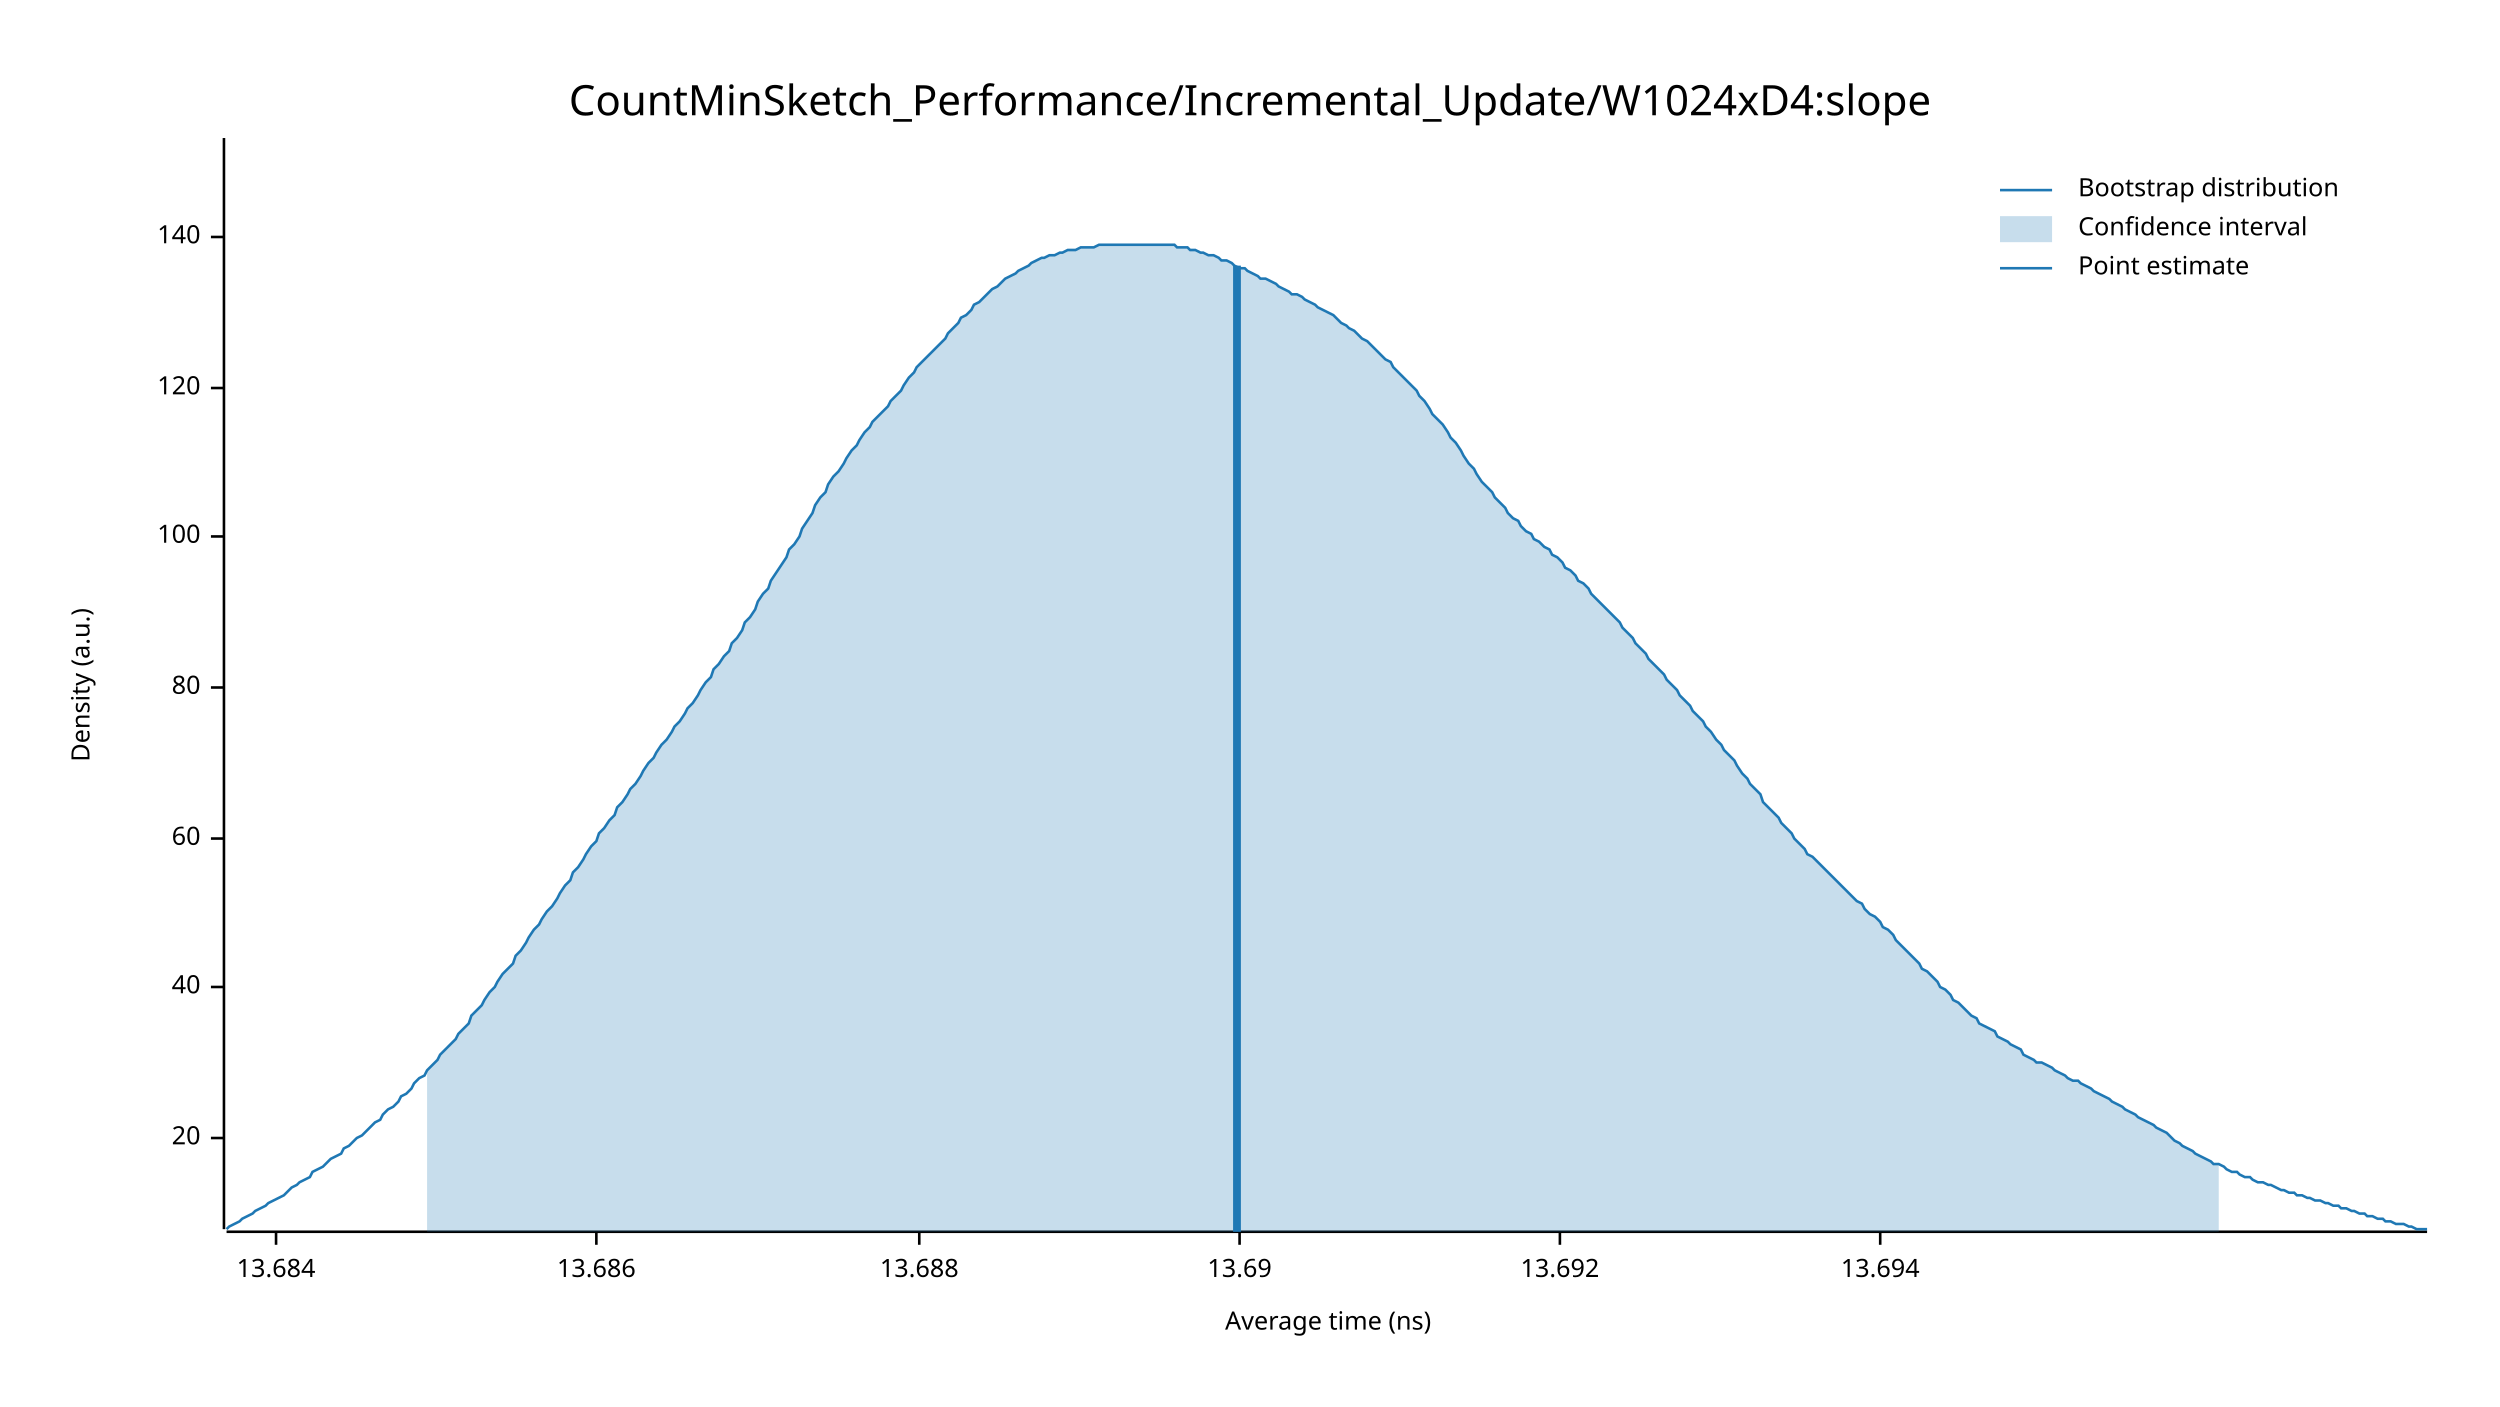
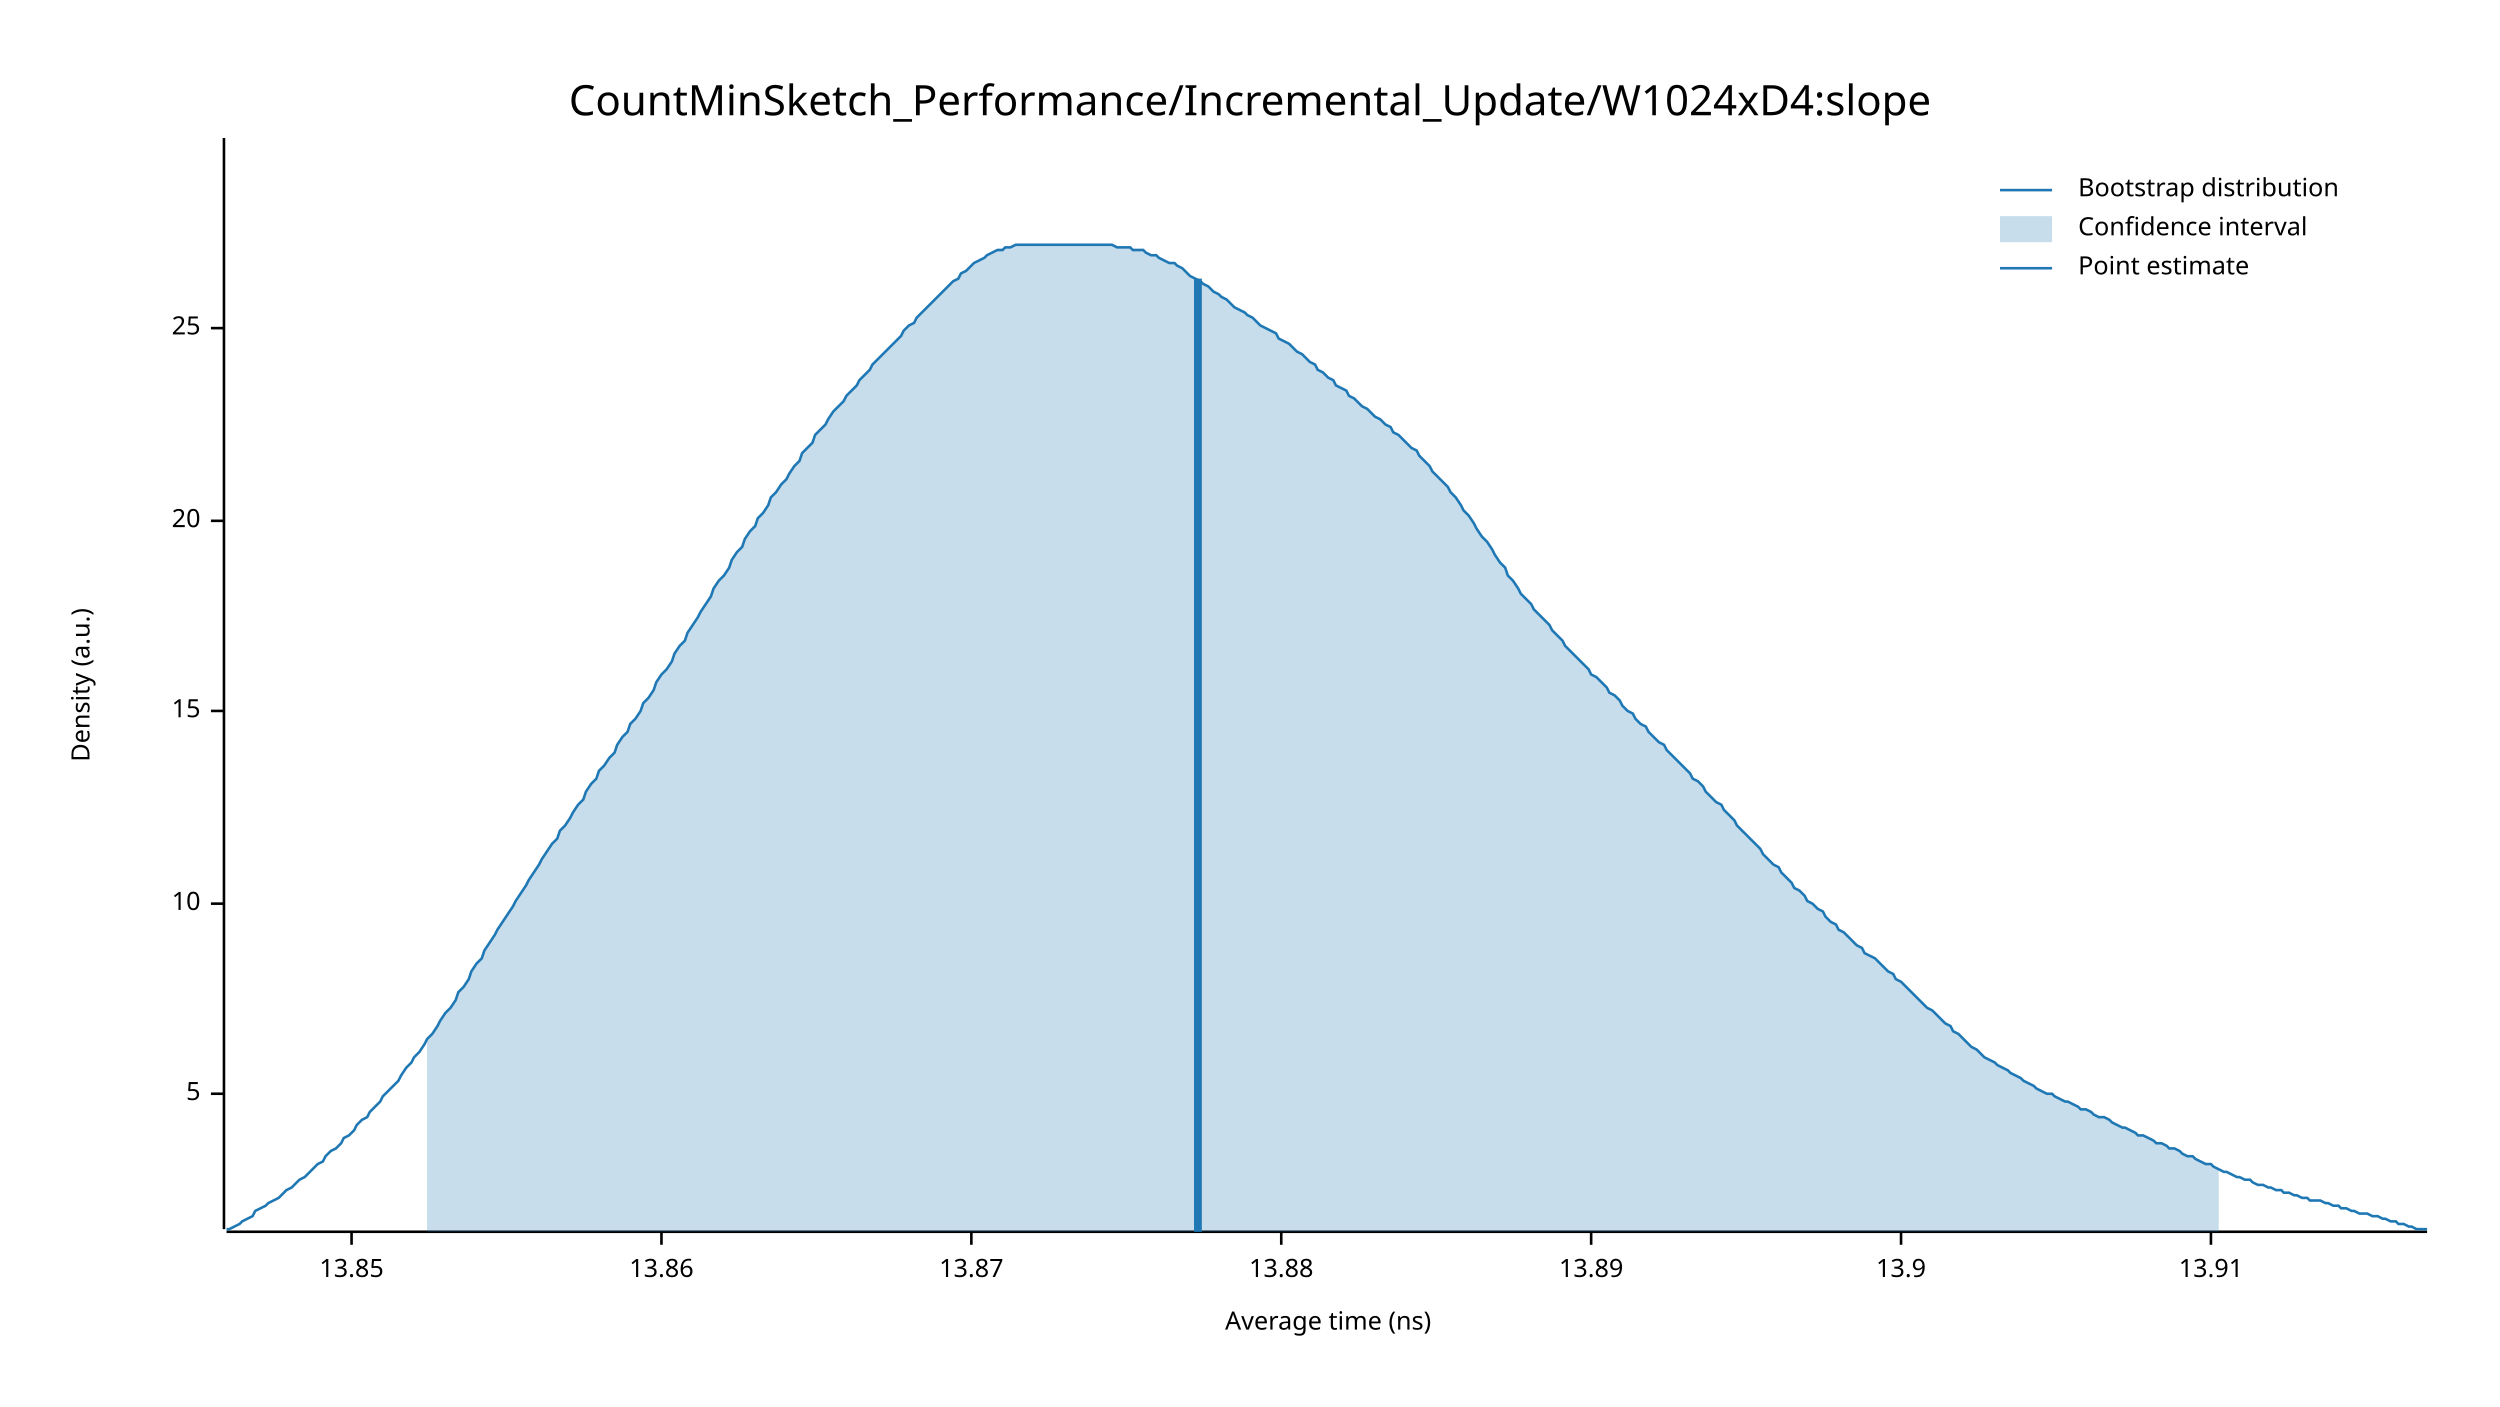
<svg xmlns="http://www.w3.org/2000/svg" width="960" height="540" viewBox="0 0 960 540">
  <text x="480" y="32" dy="0.76em" text-anchor="middle" font-family="sans-serif" font-size="16.129" opacity="1" fill="#000000">
CountMinSketch_Performance/Incremental_Update/W1024xD4:slope
</text>
  <text x="27" y="263" dy="0.76em" text-anchor="middle" font-family="sans-serif" font-size="9.677" opacity="1" fill="#000000" transform="rotate(270, 27, 263)">
Density (a.u.)
</text>
  <text x="510" y="513" dy="-0.5ex" text-anchor="middle" font-family="sans-serif" font-size="9.677" opacity="1" fill="#000000">
Average time (ns)
</text>
  <polyline fill="none" opacity="1" stroke="#000000" stroke-width="1" points="86,53 86,472 " />
-   <text x="77" y="437" dy="0.5ex" text-anchor="end" font-family="sans-serif" font-size="9.677" opacity="1" fill="#000000">
+   <text x="77" y="420" dy="0.5ex" text-anchor="end" font-family="sans-serif" font-size="9.677" opacity="1" fill="#000000">
+ 5
+ </text>
+   <polyline fill="none" opacity="1" stroke="#000000" stroke-width="1" points="81,420 86,420 " />
+   <text x="77" y="347" dy="0.5ex" text-anchor="end" font-family="sans-serif" font-size="9.677" opacity="1" fill="#000000">
+ 10
+ </text>
+   <polyline fill="none" opacity="1" stroke="#000000" stroke-width="1" points="81,347 86,347 " />
+   <text x="77" y="273" dy="0.5ex" text-anchor="end" font-family="sans-serif" font-size="9.677" opacity="1" fill="#000000">
+ 15
+ </text>
+   <polyline fill="none" opacity="1" stroke="#000000" stroke-width="1" points="81,273 86,273 " />
+   <text x="77" y="200" dy="0.5ex" text-anchor="end" font-family="sans-serif" font-size="9.677" opacity="1" fill="#000000">
20
</text>
-   <polyline fill="none" opacity="1" stroke="#000000" stroke-width="1" points="81,437 86,437 " />
-   <text x="77" y="379" dy="0.5ex" text-anchor="end" font-family="sans-serif" font-size="9.677" opacity="1" fill="#000000">
- 40
+   <polyline fill="none" opacity="1" stroke="#000000" stroke-width="1" points="81,200 86,200 " />
+   <text x="77" y="126" dy="0.5ex" text-anchor="end" font-family="sans-serif" font-size="9.677" opacity="1" fill="#000000">
+ 25
</text>
-   <polyline fill="none" opacity="1" stroke="#000000" stroke-width="1" points="81,379 86,379 " />
-   <text x="77" y="322" dy="0.5ex" text-anchor="end" font-family="sans-serif" font-size="9.677" opacity="1" fill="#000000">
- 60
+   <polyline fill="none" opacity="1" stroke="#000000" stroke-width="1" points="81,126 86,126 " />
+   <polyline fill="none" opacity="1" stroke="#000000" stroke-width="1" points="87,473 932,473 " />
+   <text x="135" y="483" dy="0.76em" text-anchor="middle" font-family="sans-serif" font-size="9.677" opacity="1" fill="#000000">
+ 13.85
</text>
-   <polyline fill="none" opacity="1" stroke="#000000" stroke-width="1" points="81,322 86,322 " />
-   <text x="77" y="264" dy="0.5ex" text-anchor="end" font-family="sans-serif" font-size="9.677" opacity="1" fill="#000000">
- 80
+   <polyline fill="none" opacity="1" stroke="#000000" stroke-width="1" points="135,473 135,478 " />
+   <text x="254" y="483" dy="0.76em" text-anchor="middle" font-family="sans-serif" font-size="9.677" opacity="1" fill="#000000">
+ 13.86
</text>
-   <polyline fill="none" opacity="1" stroke="#000000" stroke-width="1" points="81,264 86,264 " />
-   <text x="77" y="206" dy="0.5ex" text-anchor="end" font-family="sans-serif" font-size="9.677" opacity="1" fill="#000000">
- 100
+   <polyline fill="none" opacity="1" stroke="#000000" stroke-width="1" points="254,473 254,478 " />
+   <text x="373" y="483" dy="0.76em" text-anchor="middle" font-family="sans-serif" font-size="9.677" opacity="1" fill="#000000">
+ 13.87
</text>
-   <polyline fill="none" opacity="1" stroke="#000000" stroke-width="1" points="81,206 86,206 " />
-   <text x="77" y="149" dy="0.5ex" text-anchor="end" font-family="sans-serif" font-size="9.677" opacity="1" fill="#000000">
- 120
+   <polyline fill="none" opacity="1" stroke="#000000" stroke-width="1" points="373,473 373,478 " />
+   <text x="492" y="483" dy="0.76em" text-anchor="middle" font-family="sans-serif" font-size="9.677" opacity="1" fill="#000000">
+ 13.88
</text>
-   <polyline fill="none" opacity="1" stroke="#000000" stroke-width="1" points="81,149 86,149 " />
-   <text x="77" y="91" dy="0.5ex" text-anchor="end" font-family="sans-serif" font-size="9.677" opacity="1" fill="#000000">
- 140
+   <polyline fill="none" opacity="1" stroke="#000000" stroke-width="1" points="492,473 492,478 " />
+   <text x="611" y="483" dy="0.76em" text-anchor="middle" font-family="sans-serif" font-size="9.677" opacity="1" fill="#000000">
+ 13.89
</text>
-   <polyline fill="none" opacity="1" stroke="#000000" stroke-width="1" points="81,91 86,91 " />
-   <polyline fill="none" opacity="1" stroke="#000000" stroke-width="1" points="87,473 932,473 " />
-   <text x="106" y="483" dy="0.76em" text-anchor="middle" font-family="sans-serif" font-size="9.677" opacity="1" fill="#000000">
- 13.684
+   <polyline fill="none" opacity="1" stroke="#000000" stroke-width="1" points="611,473 611,478 " />
+   <text x="730" y="483" dy="0.76em" text-anchor="middle" font-family="sans-serif" font-size="9.677" opacity="1" fill="#000000">
+ 13.9
</text>
-   <polyline fill="none" opacity="1" stroke="#000000" stroke-width="1" points="106,473 106,478 " />
-   <text x="229" y="483" dy="0.76em" text-anchor="middle" font-family="sans-serif" font-size="9.677" opacity="1" fill="#000000">
- 13.686
+   <polyline fill="none" opacity="1" stroke="#000000" stroke-width="1" points="730,473 730,478 " />
+   <text x="849" y="483" dy="0.76em" text-anchor="middle" font-family="sans-serif" font-size="9.677" opacity="1" fill="#000000">
+ 13.91
</text>
-   <polyline fill="none" opacity="1" stroke="#000000" stroke-width="1" points="229,473 229,478 " />
-   <text x="353" y="483" dy="0.76em" text-anchor="middle" font-family="sans-serif" font-size="9.677" opacity="1" fill="#000000">
- 13.688
- </text>
-   <polyline fill="none" opacity="1" stroke="#000000" stroke-width="1" points="353,473 353,478 " />
-   <text x="476" y="483" dy="0.76em" text-anchor="middle" font-family="sans-serif" font-size="9.677" opacity="1" fill="#000000">
- 13.69
- </text>
-   <polyline fill="none" opacity="1" stroke="#000000" stroke-width="1" points="476,473 476,478 " />
-   <text x="599" y="483" dy="0.76em" text-anchor="middle" font-family="sans-serif" font-size="9.677" opacity="1" fill="#000000">
- 13.692
- </text>
-   <polyline fill="none" opacity="1" stroke="#000000" stroke-width="1" points="599,473 599,478 " />
-   <text x="722" y="483" dy="0.76em" text-anchor="middle" font-family="sans-serif" font-size="9.677" opacity="1" fill="#000000">
- 13.694
- </text>
-   <polyline fill="none" opacity="1" stroke="#000000" stroke-width="1" points="722,473 722,478 " />
-   <polyline fill="none" opacity="1" stroke="#1F78B4" stroke-width="1" points="87,472 88,471 90,470 92,469 93,468 95,467 97,466 98,465 100,464 102,463 103,462 105,461 107,460 109,459 110,458 112,456 114,455 115,454 117,453 119,452 120,450 122,449 124,448 125,447 127,445 129,444 131,443 132,441 134,440 136,438 137,437 139,436 141,434 142,433 144,431 146,430 147,428 149,426 151,425 153,423 154,421 156,420 158,418 159,416 161,414 163,413 164,411 166,409 168,407 169,405 171,403 173,401 175,399 176,397 178,395 180,393 181,390 183,388 185,386 186,384 188,381 190,379 191,377 193,374 195,372 197,370 198,367 200,365 202,362 203,360 205,357 207,355 208,353 210,350 212,348 214,345 215,343 217,340 219,338 220,335 222,333 224,330 225,328 227,325 229,323 230,320 232,318 234,315 236,313 237,310 239,308 241,305 242,303 244,301 246,298 247,296 249,293 251,291 252,289 254,286 256,284 258,281 259,279 261,277 263,274 264,272 266,270 268,267 269,265 271,262 273,260 274,257 276,255 278,252 280,250 281,247 283,245 285,242 286,239 288,237 290,234 291,231 293,228 295,226 296,223 298,220 300,217 302,214 303,211 305,209 307,206 308,203 310,200 312,197 313,194 315,191 317,189 318,186 320,183 322,181 324,178 325,176 327,173 329,171 330,169 332,166 334,164 335,162 337,160 339,158 341,156 342,154 344,152 346,150 347,148 349,145 351,143 352,141 354,139 356,137 357,136 359,134 361,132 363,130 364,128 366,126 368,124 369,122 371,121 373,119 374,117 376,116 378,114 379,113 381,111 383,110 385,108 386,107 388,106 390,105 391,104 393,103 395,102 396,101 398,100 400,99 401,99 403,98 405,98 407,97 408,97 410,96 412,96 413,96 415,95 417,95 418,95 420,95 422,94 423,94 425,94 427,94 429,94 430,94 432,94 434,94 435,94 437,94 439,94 440,94 442,94 444,94 445,94 447,94 449,94 451,94 452,95 454,95 456,95 457,96 459,96 461,97 462,97 464,98 466,98 468,99 469,100 471,100 473,101 474,102 476,103 478,103 479,104 481,105 483,106 484,107 486,107 488,108 490,109 491,110 493,111 495,112 496,113 498,113 500,114 501,115 503,116 505,117 506,118 508,119 510,120 512,121 513,122 515,124 517,125 518,126 520,127 522,129 523,130 525,131 527,133 528,134 530,136 532,138 534,139 535,141 537,143 539,145 540,146 542,148 544,150 545,152 547,154 549,157 550,159 552,161 554,163 556,166 557,168 559,170 561,173 562,175 564,178 566,180 567,182 569,185 571,187 573,189 574,191 576,193 578,195 579,197 581,199 583,200 584,202 586,204 588,205 589,207 591,208 593,210 595,211 596,213 598,214 600,216 601,218 603,219 605,221 606,223 608,224 610,226 611,228 613,230 615,232 617,234 618,235 620,237 622,239 623,241 625,243 627,245 628,247 630,249 632,251 633,253 635,255 637,257 639,259 640,261 642,263 644,265 645,267 647,269 649,271 650,273 652,275 654,277 655,279 657,281 659,284 661,286 662,288 664,290 666,292 667,294 669,297 671,299 672,301 674,303 676,305 677,308 679,310 681,312 683,314 684,316 686,318 688,320 689,322 691,324 693,326 694,328 696,329 698,331 700,333 701,334 703,336 705,338 706,339 708,341 710,343 711,344 713,346 715,347 716,349 718,351 720,352 722,354 723,356 725,357 727,359 728,361 730,363 732,365 733,366 735,368 737,370 738,372 740,373 742,375 744,377 745,379 747,380 749,382 750,384 752,385 754,387 755,388 757,390 759,391 760,393 762,394 764,395 766,396 767,398 769,399 771,400 772,401 774,402 776,403 777,405 779,406 781,407 782,408 784,408 786,409 788,410 789,411 791,412 793,413 794,414 796,415 798,415 799,416 801,417 803,418 804,419 806,420 808,421 810,422 811,423 813,424 815,425 816,426 818,427 820,428 821,429 823,430 825,431 827,432 828,433 830,434 832,435 833,436 835,438 837,439 838,440 840,441 842,442 843,443 845,444 847,445 849,446 850,447 852,447 854,448 855,449 857,450 859,450 860,451 862,452 864,452 865,453 867,454 869,454 871,455 872,455 874,456 876,457 877,457 879,458 881,458 882,459 884,459 886,460 887,460 889,461 891,461 893,462 894,462 896,463 898,463 899,464 901,464 903,465 904,465 906,466 908,466 909,467 911,467 913,468 915,468 916,469 918,469 920,470 921,470 923,470 925,471 926,471 928,472 930,472 932,472 " />
-   <polygon opacity="0.25" fill="#1F78B4" points="164,411 166,409 168,407 169,405 171,403 173,401 175,399 176,397 178,395 180,393 181,390 183,388 185,386 186,384 188,381 190,379 191,377 193,374 195,372 197,370 198,367 200,365 202,362 203,360 205,357 207,355 208,353 210,350 212,348 214,345 215,343 217,340 219,338 220,335 222,333 224,330 225,328 227,325 229,323 230,320 232,318 234,315 236,313 237,310 239,308 241,305 242,303 244,301 246,298 247,296 249,293 251,291 252,289 254,286 256,284 258,281 259,279 261,277 263,274 264,272 266,270 268,267 269,265 271,262 273,260 274,257 276,255 278,252 280,250 281,247 283,245 285,242 286,239 288,237 290,234 291,231 293,228 295,226 296,223 298,220 300,217 302,214 303,211 305,209 307,206 308,203 310,200 312,197 313,194 315,191 317,189 318,186 320,183 322,181 324,178 325,176 327,173 329,171 330,169 332,166 334,164 335,162 337,160 339,158 341,156 342,154 344,152 346,150 347,148 349,145 351,143 352,141 354,139 356,137 357,136 359,134 361,132 363,130 364,128 366,126 368,124 369,122 371,121 373,119 374,117 376,116 378,114 379,113 381,111 383,110 385,108 386,107 388,106 390,105 391,104 393,103 395,102 396,101 398,100 400,99 401,99 403,98 405,98 407,97 408,97 410,96 412,96 413,96 415,95 417,95 418,95 420,95 422,94 423,94 425,94 427,94 429,94 430,94 432,94 434,94 435,94 437,94 439,94 440,94 442,94 444,94 445,94 447,94 449,94 451,94 452,95 454,95 456,95 457,96 459,96 461,97 462,97 464,98 466,98 468,99 469,100 471,100 473,101 474,102 476,103 478,103 479,104 481,105 483,106 484,107 486,107 488,108 490,109 491,110 493,111 495,112 496,113 498,113 500,114 501,115 503,116 505,117 506,118 508,119 510,120 512,121 513,122 515,124 517,125 518,126 520,127 522,129 523,130 525,131 527,133 528,134 530,136 532,138 534,139 535,141 537,143 539,145 540,146 542,148 544,150 545,152 547,154 549,157 550,159 552,161 554,163 556,166 557,168 559,170 561,173 562,175 564,178 566,180 567,182 569,185 571,187 573,189 574,191 576,193 578,195 579,197 581,199 583,200 584,202 586,204 588,205 589,207 591,208 593,210 595,211 596,213 598,214 600,216 601,218 603,219 605,221 606,223 608,224 610,226 611,228 613,230 615,232 617,234 618,235 620,237 622,239 623,241 625,243 627,245 628,247 630,249 632,251 633,253 635,255 637,257 639,259 640,261 642,263 644,265 645,267 647,269 649,271 650,273 652,275 654,277 655,279 657,281 659,284 661,286 662,288 664,290 666,292 667,294 669,297 671,299 672,301 674,303 676,305 677,308 679,310 681,312 683,314 684,316 686,318 688,320 689,322 691,324 693,326 694,328 696,329 698,331 700,333 701,334 703,336 705,338 706,339 708,341 710,343 711,344 713,346 715,347 716,349 718,351 720,352 722,354 723,356 725,357 727,359 728,361 730,363 732,365 733,366 735,368 737,370 738,372 740,373 742,375 744,377 745,379 747,380 749,382 750,384 752,385 754,387 755,388 757,390 759,391 760,393 762,394 764,395 766,396 767,398 769,399 771,400 772,401 774,402 776,403 777,405 779,406 781,407 782,408 784,408 786,409 788,410 789,411 791,412 793,413 794,414 796,415 798,415 799,416 801,417 803,418 804,419 806,420 808,421 810,422 811,423 813,424 815,425 816,426 818,427 820,428 821,429 823,430 825,431 827,432 828,433 830,434 832,435 833,436 835,438 837,439 838,440 840,441 842,442 843,443 845,444 847,445 849,446 850,447 852,447 852,473 164,473 " />
-   <polyline fill="none" opacity="1" stroke="#1F78B4" stroke-width="3" points="475,473 475,102 " />
+   <polyline fill="none" opacity="1" stroke="#000000" stroke-width="1" points="849,473 849,478 " />
+   <polyline fill="none" opacity="1" stroke="#1F78B4" stroke-width="1" points="87,472 88,472 90,471 92,470 93,469 95,468 97,467 98,465 100,464 102,463 103,462 105,461 107,460 109,458 110,457 112,456 114,454 115,453 117,452 119,450 120,449 122,447 124,446 125,444 127,442 129,441 131,439 132,437 134,436 136,434 137,432 139,430 141,429 142,427 144,425 146,423 147,421 149,419 151,417 153,415 154,413 156,410 158,408 159,406 161,404 163,401 164,399 166,397 168,394 169,392 171,389 173,387 175,384 176,381 178,379 180,376 181,373 183,370 185,368 186,365 188,362 190,359 191,357 193,354 195,351 197,348 198,346 200,343 202,340 203,338 205,335 207,332 208,330 210,327 212,324 214,322 215,319 217,317 219,314 220,312 222,309 224,307 225,304 227,301 229,299 230,296 232,294 234,291 236,289 237,286 239,283 241,281 242,278 244,276 246,273 247,270 249,268 251,265 252,262 254,259 256,257 258,254 259,251 261,248 263,246 264,243 266,240 268,237 269,235 271,232 273,229 274,226 276,223 278,221 280,218 281,215 283,212 285,210 286,207 288,204 290,202 291,199 293,197 295,194 296,191 298,189 300,186 302,184 303,182 305,179 307,177 308,174 310,172 312,170 313,167 315,165 317,163 318,161 320,158 322,156 324,154 325,152 327,150 329,148 330,146 332,144 334,142 335,140 337,138 339,136 341,134 342,133 344,131 346,129 347,127 349,125 351,124 352,122 354,120 356,118 357,117 359,115 361,113 363,111 364,110 366,108 368,107 369,105 371,104 373,102 374,101 376,100 378,99 379,98 381,97 383,96 385,96 386,95 388,95 390,94 391,94 393,94 395,94 396,94 398,94 400,94 401,94 403,94 405,94 407,94 408,94 410,94 412,94 413,94 415,94 417,94 418,94 420,94 422,94 423,94 425,94 427,94 429,95 430,95 432,95 434,95 435,96 437,96 439,96 440,97 442,98 444,98 445,99 447,100 449,101 451,101 452,102 454,103 456,105 457,106 459,107 461,108 462,109 464,110 466,112 468,113 469,114 471,115 473,117 474,118 476,119 478,120 479,121 481,122 483,124 484,125 486,126 488,127 490,128 491,130 493,131 495,132 496,133 498,135 500,136 501,137 503,139 505,140 506,142 508,143 510,145 512,146 513,148 515,149 517,150 518,152 520,153 522,155 523,156 525,157 527,159 528,160 530,161 532,163 534,164 535,166 537,167 539,169 540,170 542,172 544,173 545,175 547,177 549,179 550,181 552,183 554,185 556,187 557,189 559,191 561,194 562,196 564,198 566,201 567,203 569,206 571,208 573,211 574,213 576,216 578,218 579,221 581,223 583,226 584,228 586,230 588,232 589,234 591,236 593,238 595,240 596,242 598,244 600,246 601,248 603,250 605,252 606,253 608,255 610,257 611,259 613,260 615,262 617,264 618,266 620,267 622,269 623,271 625,273 627,274 628,276 630,278 632,279 633,281 635,283 637,285 639,286 640,288 642,290 644,292 645,293 647,295 649,297 650,299 652,300 654,302 655,304 657,306 659,308 661,309 662,311 664,313 666,315 667,317 669,319 671,321 672,322 674,324 676,326 677,328 679,330 681,332 683,333 684,335 686,337 688,339 689,341 691,342 693,344 694,346 696,347 698,349 700,350 701,352 703,354 705,355 706,357 708,358 710,360 711,361 713,363 715,364 716,366 718,367 720,368 722,370 723,371 725,373 727,374 728,376 730,377 732,379 733,380 735,382 737,384 738,385 740,387 742,388 744,390 745,391 747,393 749,394 750,396 752,397 754,399 755,400 757,402 759,403 760,404 762,406 764,407 766,408 767,409 769,410 771,411 772,412 774,413 776,414 777,415 779,416 781,417 782,418 784,419 786,420 788,420 789,421 791,422 793,423 794,423 796,424 798,425 799,426 801,426 803,427 804,428 806,429 808,429 810,430 811,431 813,432 815,433 816,433 818,434 820,435 821,436 823,436 825,437 827,438 828,439 830,439 832,440 833,441 835,441 837,442 838,443 840,444 842,444 843,445 845,446 847,447 849,447 850,448 852,449 854,450 855,450 857,451 859,452 860,452 862,453 864,453 865,454 867,455 869,455 871,456 872,456 874,457 876,457 877,458 879,458 881,459 882,459 884,460 886,460 887,461 889,461 891,461 893,462 894,462 896,463 898,463 899,464 901,464 903,465 904,465 906,466 908,466 909,466 911,467 913,467 915,468 916,468 918,469 920,469 921,470 923,470 925,471 926,471 928,472 930,472 932,472 " />
+   <polygon opacity="0.25" fill="#1F78B4" points="164,399 166,397 168,394 169,392 171,389 173,387 175,384 176,381 178,379 180,376 181,373 183,370 185,368 186,365 188,362 190,359 191,357 193,354 195,351 197,348 198,346 200,343 202,340 203,338 205,335 207,332 208,330 210,327 212,324 214,322 215,319 217,317 219,314 220,312 222,309 224,307 225,304 227,301 229,299 230,296 232,294 234,291 236,289 237,286 239,283 241,281 242,278 244,276 246,273 247,270 249,268 251,265 252,262 254,259 256,257 258,254 259,251 261,248 263,246 264,243 266,240 268,237 269,235 271,232 273,229 274,226 276,223 278,221 280,218 281,215 283,212 285,210 286,207 288,204 290,202 291,199 293,197 295,194 296,191 298,189 300,186 302,184 303,182 305,179 307,177 308,174 310,172 312,170 313,167 315,165 317,163 318,161 320,158 322,156 324,154 325,152 327,150 329,148 330,146 332,144 334,142 335,140 337,138 339,136 341,134 342,133 344,131 346,129 347,127 349,125 351,124 352,122 354,120 356,118 357,117 359,115 361,113 363,111 364,110 366,108 368,107 369,105 371,104 373,102 374,101 376,100 378,99 379,98 381,97 383,96 385,96 386,95 388,95 390,94 391,94 393,94 395,94 396,94 398,94 400,94 401,94 403,94 405,94 407,94 408,94 410,94 412,94 413,94 415,94 417,94 418,94 420,94 422,94 423,94 425,94 427,94 429,95 430,95 432,95 434,95 435,96 437,96 439,96 440,97 442,98 444,98 445,99 447,100 449,101 451,101 452,102 454,103 456,105 457,106 459,107 461,108 462,109 464,110 466,112 468,113 469,114 471,115 473,117 474,118 476,119 478,120 479,121 481,122 483,124 484,125 486,126 488,127 490,128 491,130 493,131 495,132 496,133 498,135 500,136 501,137 503,139 505,140 506,142 508,143 510,145 512,146 513,148 515,149 517,150 518,152 520,153 522,155 523,156 525,157 527,159 528,160 530,161 532,163 534,164 535,166 537,167 539,169 540,170 542,172 544,173 545,175 547,177 549,179 550,181 552,183 554,185 556,187 557,189 559,191 561,194 562,196 564,198 566,201 567,203 569,206 571,208 573,211 574,213 576,216 578,218 579,221 581,223 583,226 584,228 586,230 588,232 589,234 591,236 593,238 595,240 596,242 598,244 600,246 601,248 603,250 605,252 606,253 608,255 610,257 611,259 613,260 615,262 617,264 618,266 620,267 622,269 623,271 625,273 627,274 628,276 630,278 632,279 633,281 635,283 637,285 639,286 640,288 642,290 644,292 645,293 647,295 649,297 650,299 652,300 654,302 655,304 657,306 659,308 661,309 662,311 664,313 666,315 667,317 669,319 671,321 672,322 674,324 676,326 677,328 679,330 681,332 683,333 684,335 686,337 688,339 689,341 691,342 693,344 694,346 696,347 698,349 700,350 701,352 703,354 705,355 706,357 708,358 710,360 711,361 713,363 715,364 716,366 718,367 720,368 722,370 723,371 725,373 727,374 728,376 730,377 732,379 733,380 735,382 737,384 738,385 740,387 742,388 744,390 745,391 747,393 749,394 750,396 752,397 754,399 755,400 757,402 759,403 760,404 762,406 764,407 766,408 767,409 769,410 771,411 772,412 774,413 776,414 777,415 779,416 781,417 782,418 784,419 786,420 788,420 789,421 791,422 793,423 794,423 796,424 798,425 799,426 801,426 803,427 804,428 806,429 808,429 810,430 811,431 813,432 815,433 816,433 818,434 820,435 821,436 823,436 825,437 827,438 828,439 830,439 832,440 833,441 835,441 837,442 838,443 840,444 842,444 843,445 845,446 847,447 849,447 850,448 852,449 852,473 164,473 " />
+   <polyline fill="none" opacity="1" stroke="#1F78B4" stroke-width="3" points="460,473 460,107 " />
  <text x="798" y="68" dy="0.76em" text-anchor="start" font-family="sans-serif" font-size="9.677" opacity="1" fill="#000000">
Bootstrap distribution
</text>
  <text x="798" y="83" dy="0.76em" text-anchor="start" font-family="sans-serif" font-size="9.677" opacity="1" fill="#000000">
Confidence interval
</text>
  <text x="798" y="98" dy="0.76em" text-anchor="start" font-family="sans-serif" font-size="9.677" opacity="1" fill="#000000">
Point estimate
</text>
  <polyline fill="none" opacity="1" stroke="#1F78B4" stroke-width="1" points="768,73 788,73 " />
  <rect x="768" y="83" width="20" height="10" opacity="0.25" fill="#1F78B4" stroke="none" />
  <polyline fill="none" opacity="1" stroke="#1F78B4" stroke-width="1" points="768,103 788,103 " />
</svg>
